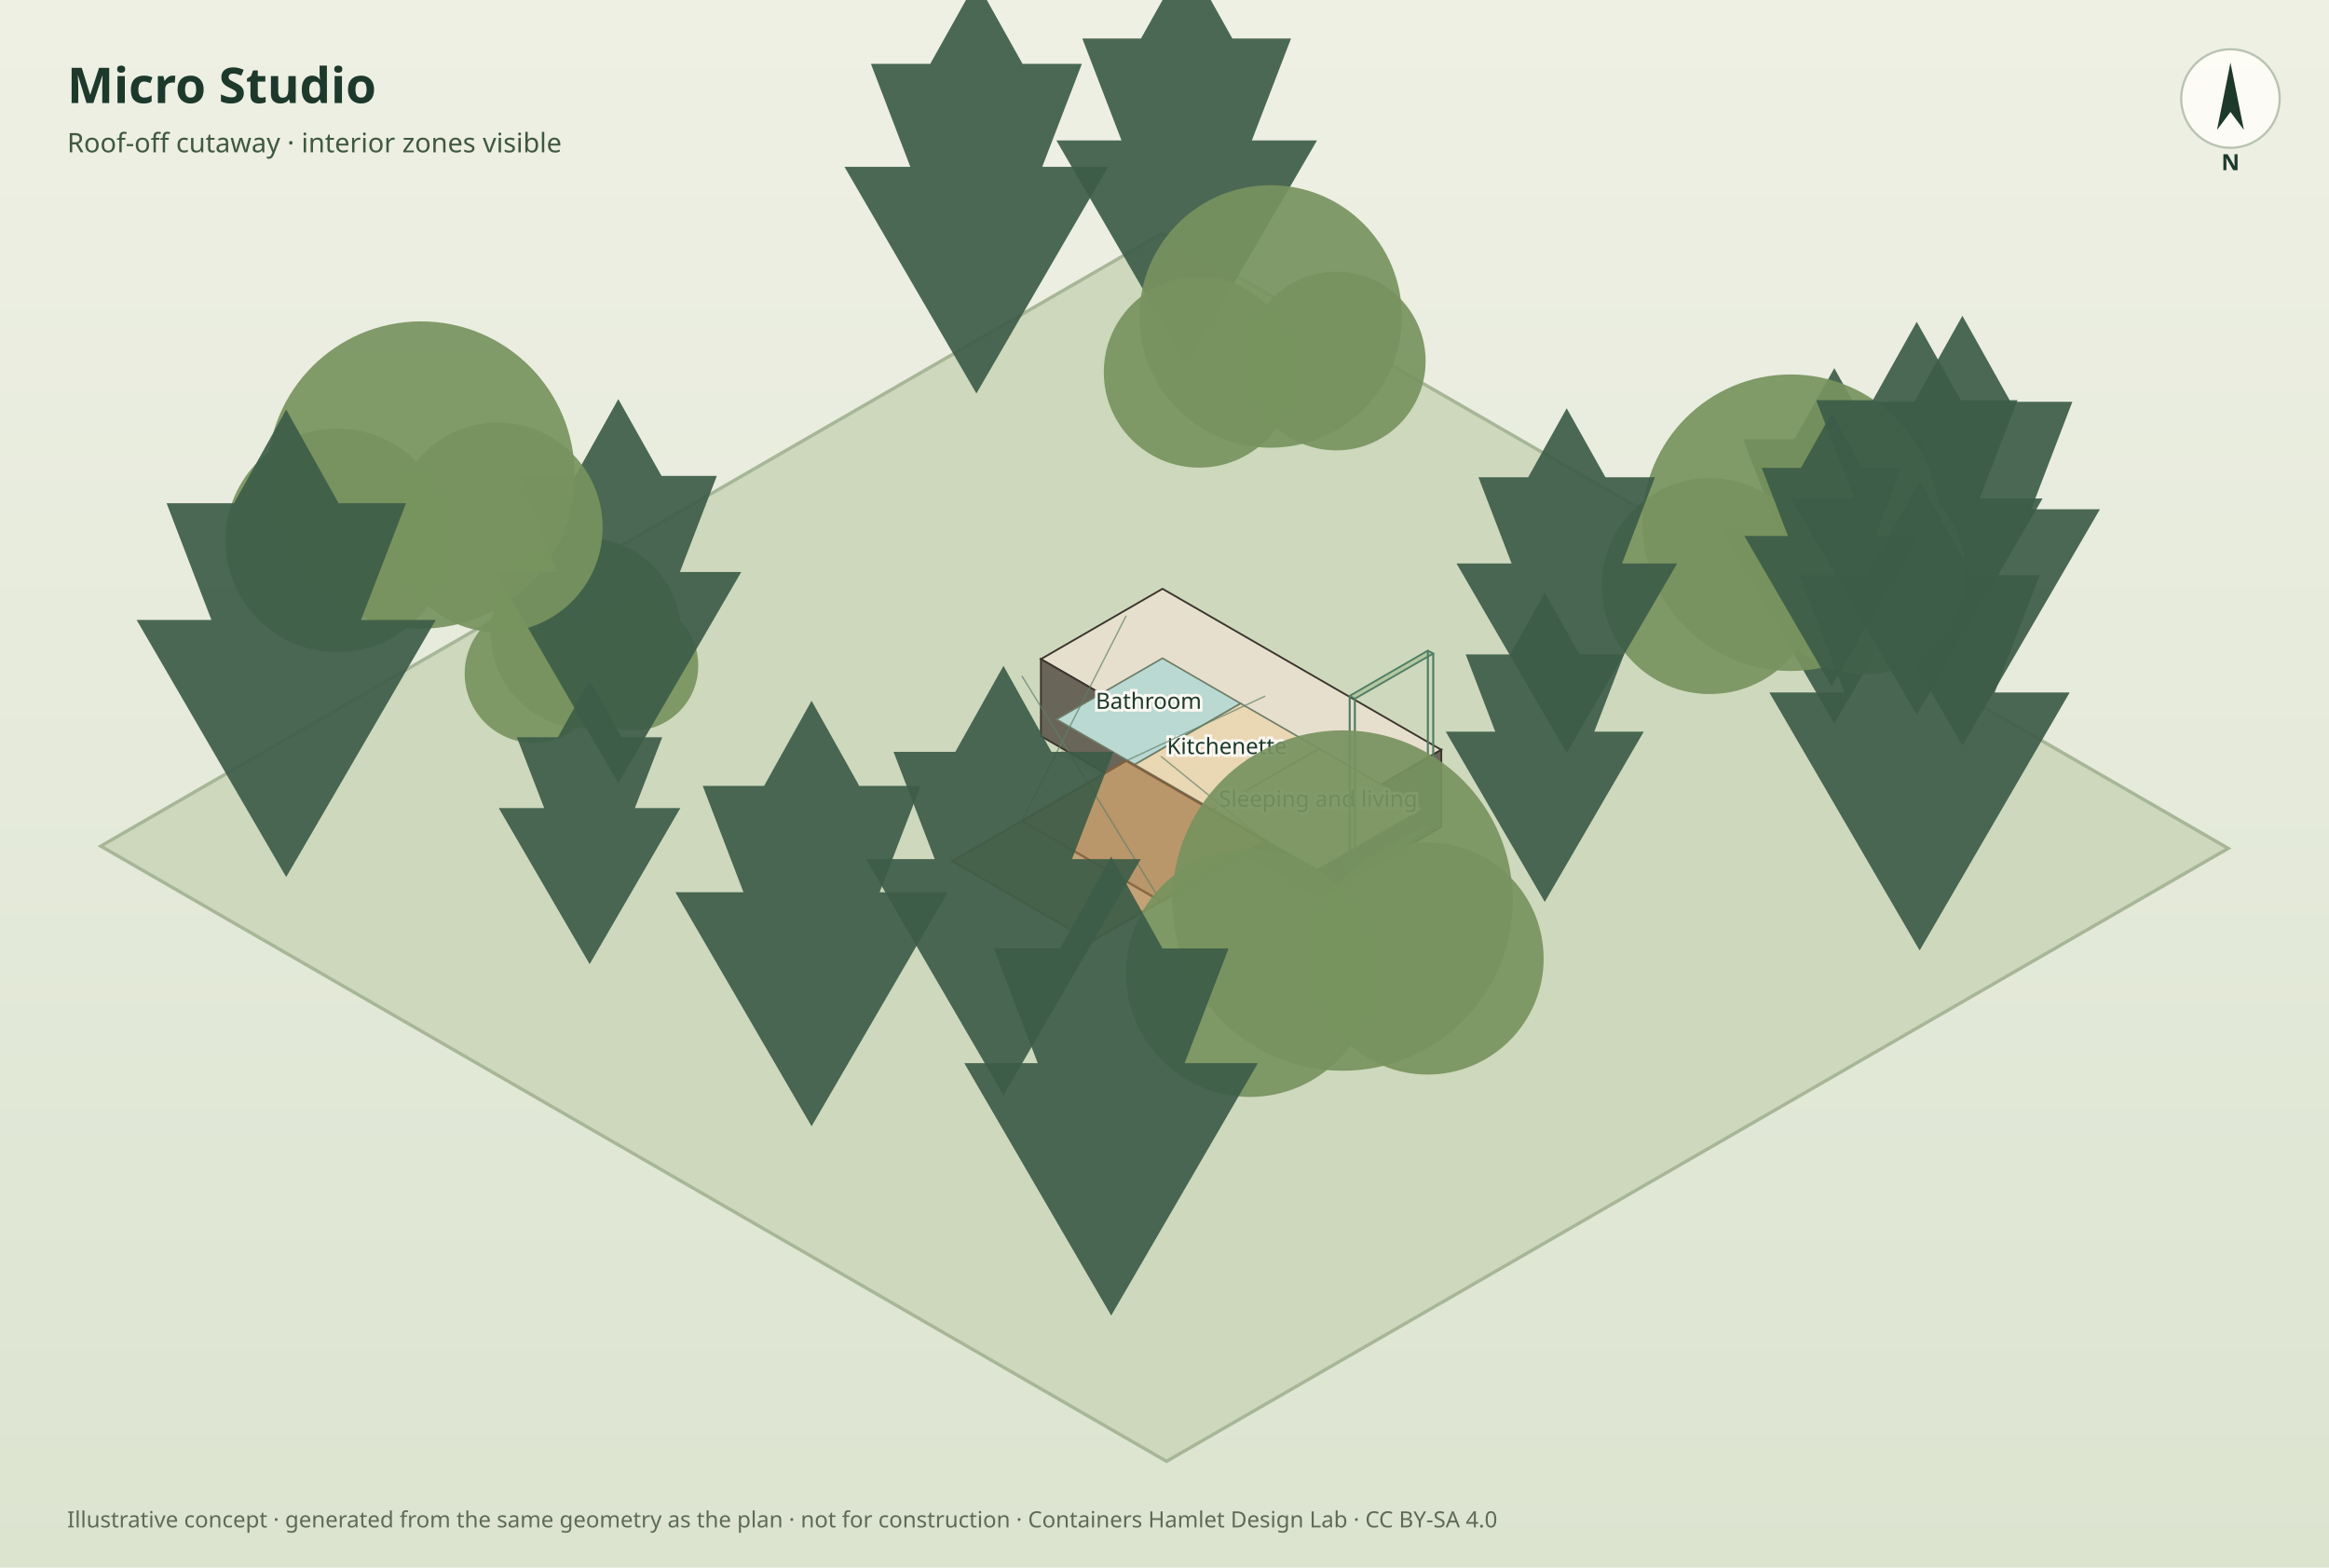
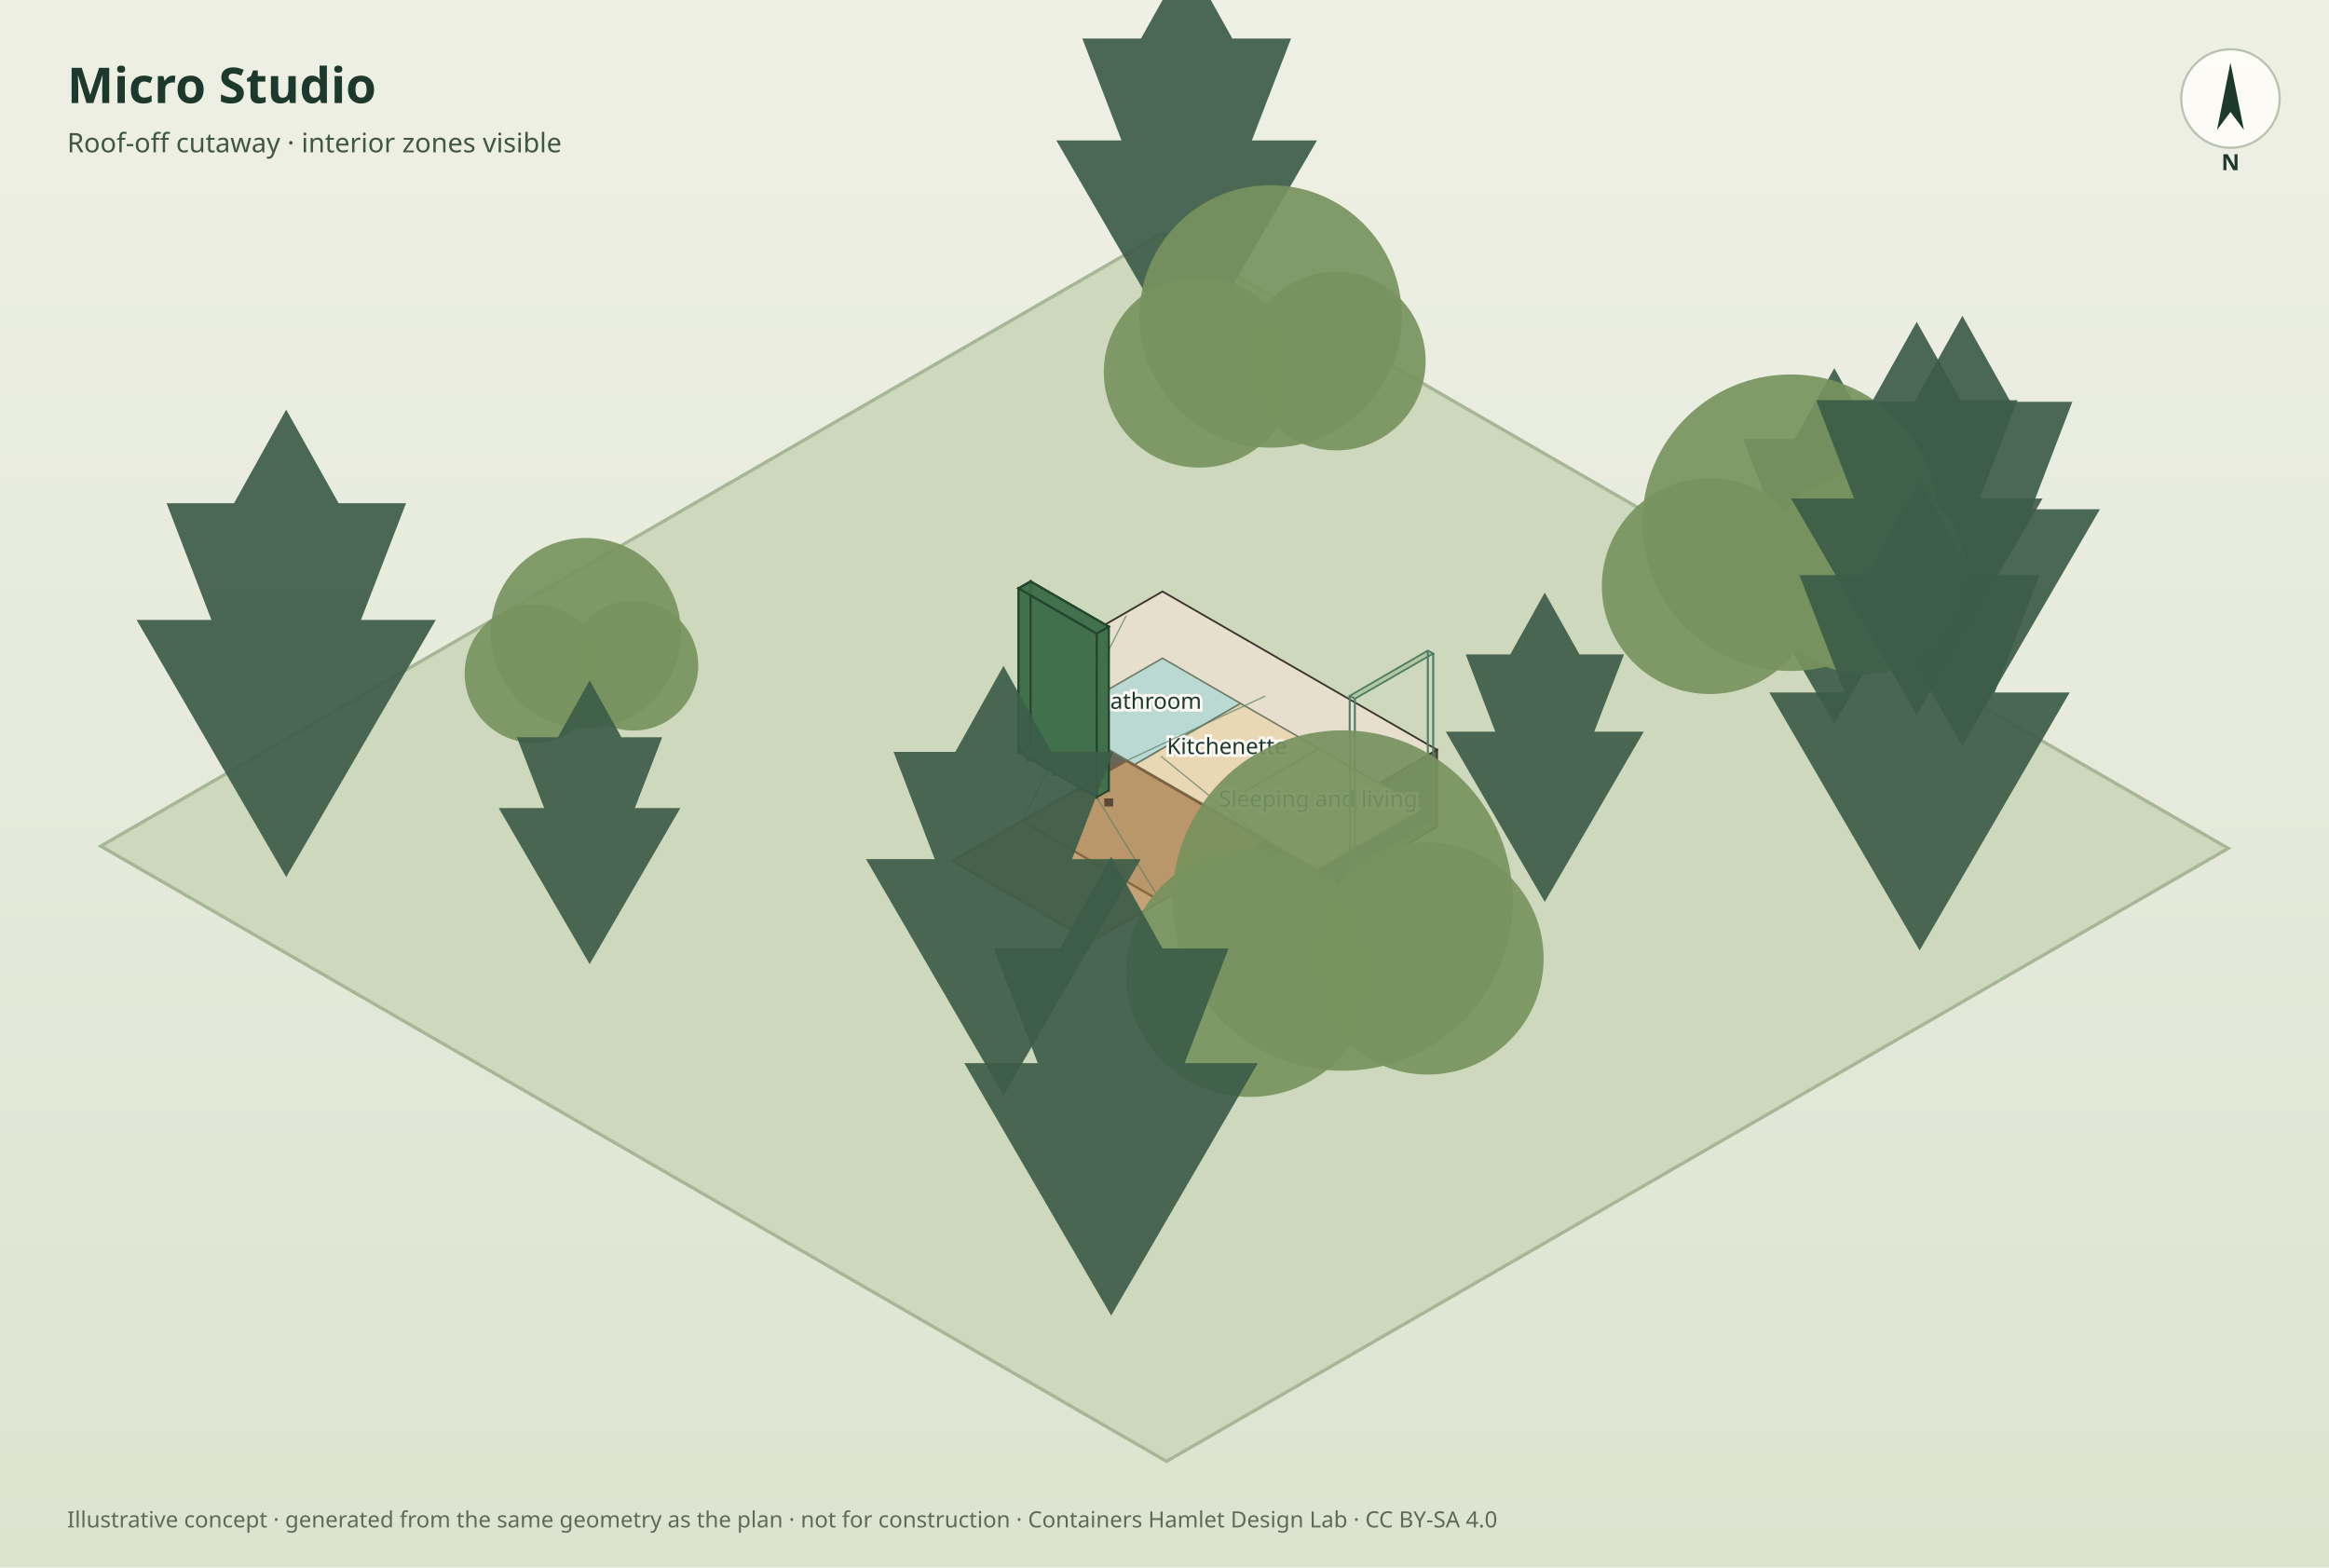
<svg xmlns="http://www.w3.org/2000/svg" viewBox="0 0 1040 700" role="img" aria-labelledby="concept-micro-studio-cutaway-t concept-micro-studio-cutaway-d">
  <defs>
    <linearGradient id="concept-micro-studio-cutaway-sky" x1="0" y1="0" x2="0" y2="1">
      <stop offset="0" stop-color="#eef0e4" />
      <stop offset="1" stop-color="#dce4d0" />
    </linearGradient>
  </defs>
  <rect width="1040" height="700" fill="url(#concept-micro-studio-cutaway-sky)" />
  <path d="M519.1 104.1L995 378.8L520.9 652.5L45 377.8Z" fill="#cdd8bc" stroke="#a8b698" stroke-width="1.5" />
  <g fill="#3d5d48" fill-opacity="0.92">
    <path d="M529.9 162.7L588.1 62.7L559 62.7L576.5 17.2L550.3 17.2L529.9 -19.2L509.5 17.2L483.3 17.2L500.8 62.7L471.7 62.7Z" />
  </g>
  <g fill="#78935f" fill-opacity="0.92">
    <circle cx="567.4" cy="141.3" r="58.6" />
    <circle cx="535.5" cy="166.2" r="42.6" />
    <circle cx="596.7" cy="161.2" r="39.9" />
  </g>
  <g fill="#3d5d48" fill-opacity="0.92">
    <path d="M876.3 332.9L937.7 227.4L907 227.4L925.4 179.4L897.8 179.4L876.3 141L854.8 179.4L827.2 179.4L845.6 227.4L814.9 227.4Z" />
  </g>
  <g fill="#3d5d48" fill-opacity="0.92">
    <path d="M819.1 323.1L869.8 235.8L844.4 235.8L859.7 196.1L836.8 196.1L819.1 164.4L801.3 196.1L778.4 196.1L793.7 235.8L768.3 235.8Z" />
  </g>
  <g fill="#78935f" fill-opacity="0.92">
    <circle cx="261.6" cy="282.7" r="42.5" />
    <circle cx="238.4" cy="300.8" r="30.9" />
    <circle cx="282.8" cy="297.2" r="29" />
  </g>
  <g fill="#78935f" fill-opacity="0.92">
    <circle cx="799.6" cy="233.4" r="66.2" />
    <circle cx="763.5" cy="261.7" r="48.2" />
    <circle cx="832.7" cy="256" r="45.1" />
  </g>
  <g fill="#3d5d48" fill-opacity="0.92">
    <path d="M855.9 319.1L912.1 222.6L884 222.6L900.9 178.7L875.6 178.7L855.9 143.7L836.3 178.7L811 178.7L827.9 222.6L799.8 222.6Z" />
  </g>
-   <g fill="#3d5d48" fill-opacity="0.92">
-     <path d="M436 175.7L494.8 74.5L465.4 74.5L483.1 28.5L456.6 28.5L436 -8.3L415.4 28.5L388.9 28.5L406.5 74.5L377.1 74.5Z" />
-   </g>
-   <g fill="#3d5d48" fill-opacity="0.92">
-     <path d="M276.1 349.8L331 255.4L303.6 255.4L320.1 212.5L295.4 212.5L276.1 178.2L256.9 212.5L232.2 212.5L248.7 255.4L221.3 255.4Z" />
-   </g>
-   <g fill="#78935f" fill-opacity="0.92">
-     <circle cx="188" cy="212.1" r="68.6" />
-     <circle cx="150.6" cy="241.3" r="49.9" />
-     <circle cx="222.3" cy="235.5" r="46.8" />
-   </g>
-   <g fill="#3d5d48" fill-opacity="0.92">
-     <path d="M817.9 306.4L856.9 239.3L837.4 239.3L849.1 208.9L831.5 208.9L817.9 184.5L804.2 208.9L786.7 208.9L798.4 239.3L778.9 239.3Z" />
-   </g>
-   <g fill="#3d5d48" fill-opacity="0.92">
-     <path d="M699.6 336.2L748.9 251.6L724.3 251.6L739 213.1L716.9 213.1L699.6 182.3L682.4 213.1L660.2 213.1L675 251.6L650.4 251.6Z" />
-   </g>
  <path d="M519.1 309.2 636.7 377.1 589.4 404.4 471.8 336.5Z" fill="#9eae8d" fill-opacity="0.55" />
-   <path d="M519.1 262.9 643.6 334.8 589.4 366.2 464.8 294.3Z" fill="#e6dfcd" stroke="#3a342d" stroke-width="0.8" />
-   <path d="M464.8 328.7 589.4 400.6 589.4 366.2 464.8 294.3Z" fill="#696558" stroke="#3a342d" stroke-width="0.8" />
-   <path d="M643.6 369.2 589.4 400.6 589.4 366.2 643.6 334.8Z" fill="#696558" stroke="#3a342d" stroke-width="0.8" />
+   <path d="M519.1 264.1 641.7 334.8 589.4 365.1 466.8 294.3Z" fill="#e6dfcd" stroke="#3a342d" stroke-width="0.8" />
+   <path d="M466.8 328.7 589.4 399.5 589.4 365.1 466.8 294.3Z" fill="#696558" stroke="#3a342d" stroke-width="0.8" />
+   <path d="M641.7 369.2 589.4 399.5 589.4 365.1 641.7 334.8Z" fill="#696558" stroke="#3a342d" stroke-width="0.8" />
  <path d="M519.1 293.9 554 314.1 506.7 341.4 471.8 321.2Z" fill="#b9d9d2" stroke="#6d7b65" stroke-width="0.7" />
  <text x="512.9" y="316.5" font-family="system-ui, sans-serif" font-size="10" text-anchor="middle" fill="#1d392c" stroke="#faf8f2" stroke-width="2.5" paint-order="stroke">Bathroom</text>
  <path d="M554 314.1 589 334.3 541.7 361.6 506.7 341.4Z" fill="#ead7b3" stroke="#6d7b65" stroke-width="0.7" />
  <text x="547.9" y="336.7" font-family="system-ui, sans-serif" font-size="10" text-anchor="middle" fill="#1d392c" stroke="#faf8f2" stroke-width="2.5" paint-order="stroke">Kitchenette</text>
  <path d="M589 334.3 635.5 361.1 588.2 388.4 541.7 361.6Z" fill="#d8dfbf" stroke="#6d7b65" stroke-width="0.7" />
  <text x="588.6" y="360.2" font-family="system-ui, sans-serif" font-size="10" text-anchor="middle" fill="#1d392c" stroke="#faf8f2" stroke-width="2.5" paint-order="stroke">Sleeping and living</text>
  <path d="M502.9 339.7 565 375.6 518.4 402.5 456.3 366.6Z" fill="#b9976a" stroke="#806040" stroke-width="1" />
  <path d="M502.9 339.7L565 310.8" stroke="#5e8069" stroke-width="0.6" stroke-opacity="0.7" />
  <path d="M565 375.6L518.4 337.7" stroke="#5e8069" stroke-width="0.6" stroke-opacity="0.7" />
  <path d="M518.4 402.5L456.3 301.8" stroke="#5e8069" stroke-width="0.6" stroke-opacity="0.7" />
  <path d="M456.3 366.6L502.9 274.9" stroke="#5e8069" stroke-width="0.6" stroke-opacity="0.7" />
  <path d="M637.6 367.9 640 369.3 605 389.4 602.7 388.1Z" fill="#9ab886" fill-opacity="0.3" stroke="#4f7d64" stroke-width="0.8" />
  <path d="M637.6 290.5 640 291.8 605 312 602.7 310.7Z" fill="#6f9d5b" fill-opacity="0.28" stroke="#4f7d64" stroke-width="0.8" />
  <path d="M637.6 367.9L637.6 290.5" stroke="#4f7d64" stroke-width="0.9" />
  <path d="M640 369.3L640 291.8" stroke="#4f7d64" stroke-width="0.9" />
  <path d="M605 389.4L605 312" stroke="#4f7d64" stroke-width="0.9" />
  <path d="M602.7 388.1L602.7 310.7" stroke="#4f7d64" stroke-width="0.9" />
  <path d="M456.3 366.6 518.4 402.5 487.3 420.4 425.3 384.5Z" fill="#c3a276" stroke="#8a6a44" stroke-width="1" />
+   <line x1="460.2" y1="339.9" x2="460.2" y2="336.3" stroke="#5b4a35" stroke-width="4" />
+   <line x1="471.7" y1="346.5" x2="471.7" y2="343" stroke="#5b4a35" stroke-width="4" />
+   <line x1="483.2" y1="353.2" x2="483.2" y2="349.6" stroke="#5b4a35" stroke-width="4" />
+   <line x1="495.1" y1="360.1" x2="495.1" y2="356.5" stroke="#5b4a35" stroke-width="4" />
+   <path d="M460.2 332.7 495.1 352.9 495.1 279.8 460.2 259.6Z" fill="#3f704b" fill-opacity="0.92" stroke="#25452f" stroke-width="0.9" />
+   <path d="M495.1 352.9 489.7 356 489.7 282.9 495.1 279.8Z" fill="#3f704b" fill-opacity="0.92" stroke="#25452f" stroke-width="0.9" />
+   <path d="M489.7 356 454.8 335.9 454.8 262.7 489.7 282.9Z" fill="#3f704b" fill-opacity="0.92" stroke="#25452f" stroke-width="0.9" />
+   <path d="M454.8 335.9 460.2 332.7 460.2 259.6 454.8 262.7Z" fill="#3f704b" fill-opacity="0.92" stroke="#25452f" stroke-width="0.9" />
+   <path d="M460.2 259.6 495.1 279.8 489.7 282.9 454.8 262.7Z" fill="#3f704b" fill-opacity="0.8" stroke="#25452f" stroke-width="1" />
  <g fill="#3d5d48" fill-opacity="0.92">
    <path d="M127.8 391.6L194.6 276.8L161.2 276.8L181.3 224.7L151.2 224.7L127.8 182.9L104.5 224.7L74.4 224.7L94.4 276.8L61 276.8Z" />
  </g>
  <g fill="#3d5d48" fill-opacity="0.92">
    <path d="M857.2 424.4L924.2 309.2L890.7 309.2L910.8 256.8L880.6 256.8L857.2 214.9L833.7 256.8L803.5 256.8L823.7 309.2L790.1 309.2Z" />
  </g>
  <g fill="#78935f" fill-opacity="0.92">
    <circle cx="599.5" cy="402.1" r="76" />
    <circle cx="558.1" cy="434.5" r="55.3" />
    <circle cx="637.5" cy="428" r="51.8" />
  </g>
  <g fill="#3d5d48" fill-opacity="0.92">
    <path d="M448.1 489.1L509.4 383.6L478.7 383.6L497.2 335.7L469.5 335.7L448.1 297.3L426.6 335.7L399 335.7L417.4 383.6L386.7 383.6Z" />
  </g>
  <g fill="#3d5d48" fill-opacity="0.92">
    <path d="M496.2 587.4L561.7 474.7L529 474.7L548.6 423.5L519.1 423.5L496.2 382.5L473.3 423.5L443.8 423.5L463.4 474.7L430.6 474.7Z" />
  </g>
  <g fill="#3d5d48" fill-opacity="0.92">
    <path d="M263.3 430.5L303.8 360.8L283.5 360.8L295.7 329.2L277.5 329.2L263.3 303.8L249.1 329.2L230.8 329.2L243 360.8L222.7 360.8Z" />
  </g>
  <g fill="#3d5d48" fill-opacity="0.92">
    <path d="M689.8 402.7L734 326.7L711.9 326.7L725.2 292.2L705.3 292.2L689.8 264.6L674.4 292.2L654.5 292.2L667.7 326.7L645.6 326.7Z" />
  </g>
-   <g fill="#3d5d48" fill-opacity="0.92">
-     <path d="M362.4 502.9L423.2 398.4L392.8 398.4L411.1 350.9L383.7 350.9L362.4 312.9L341.2 350.9L313.8 350.9L332 398.4L301.6 398.4Z" />
-   </g>
  <text x="30" y="46" font-family="system-ui, sans-serif" font-size="22" font-weight="800" fill="#1d392c">Micro Studio</text>
  <text x="30" y="68" font-family="system-ui, sans-serif" font-size="12" fill="#40583f">Roof-off cutaway · interior zones visible</text>
  <g aria-hidden="true">
    <circle cx="996" cy="44" r="22" fill="#fffdf7" fill-opacity="0.9" stroke="#b9c3b2" />
    <path d="M996 28l6 30l-6 -8l-6 8z" fill="#1d392c" />
    <text x="996" y="76" text-anchor="middle" font-size="10" font-weight="700" font-family="system-ui, sans-serif" fill="#1d392c">N</text>
  </g>
  <text x="30" y="682" font-family="system-ui, sans-serif" font-size="10" fill="#5e6a58">Illustrative concept · generated from the same geometry as the plan · not for construction · Containers Hamlet Design Lab · CC BY-SA 4.0</text>
</svg>
